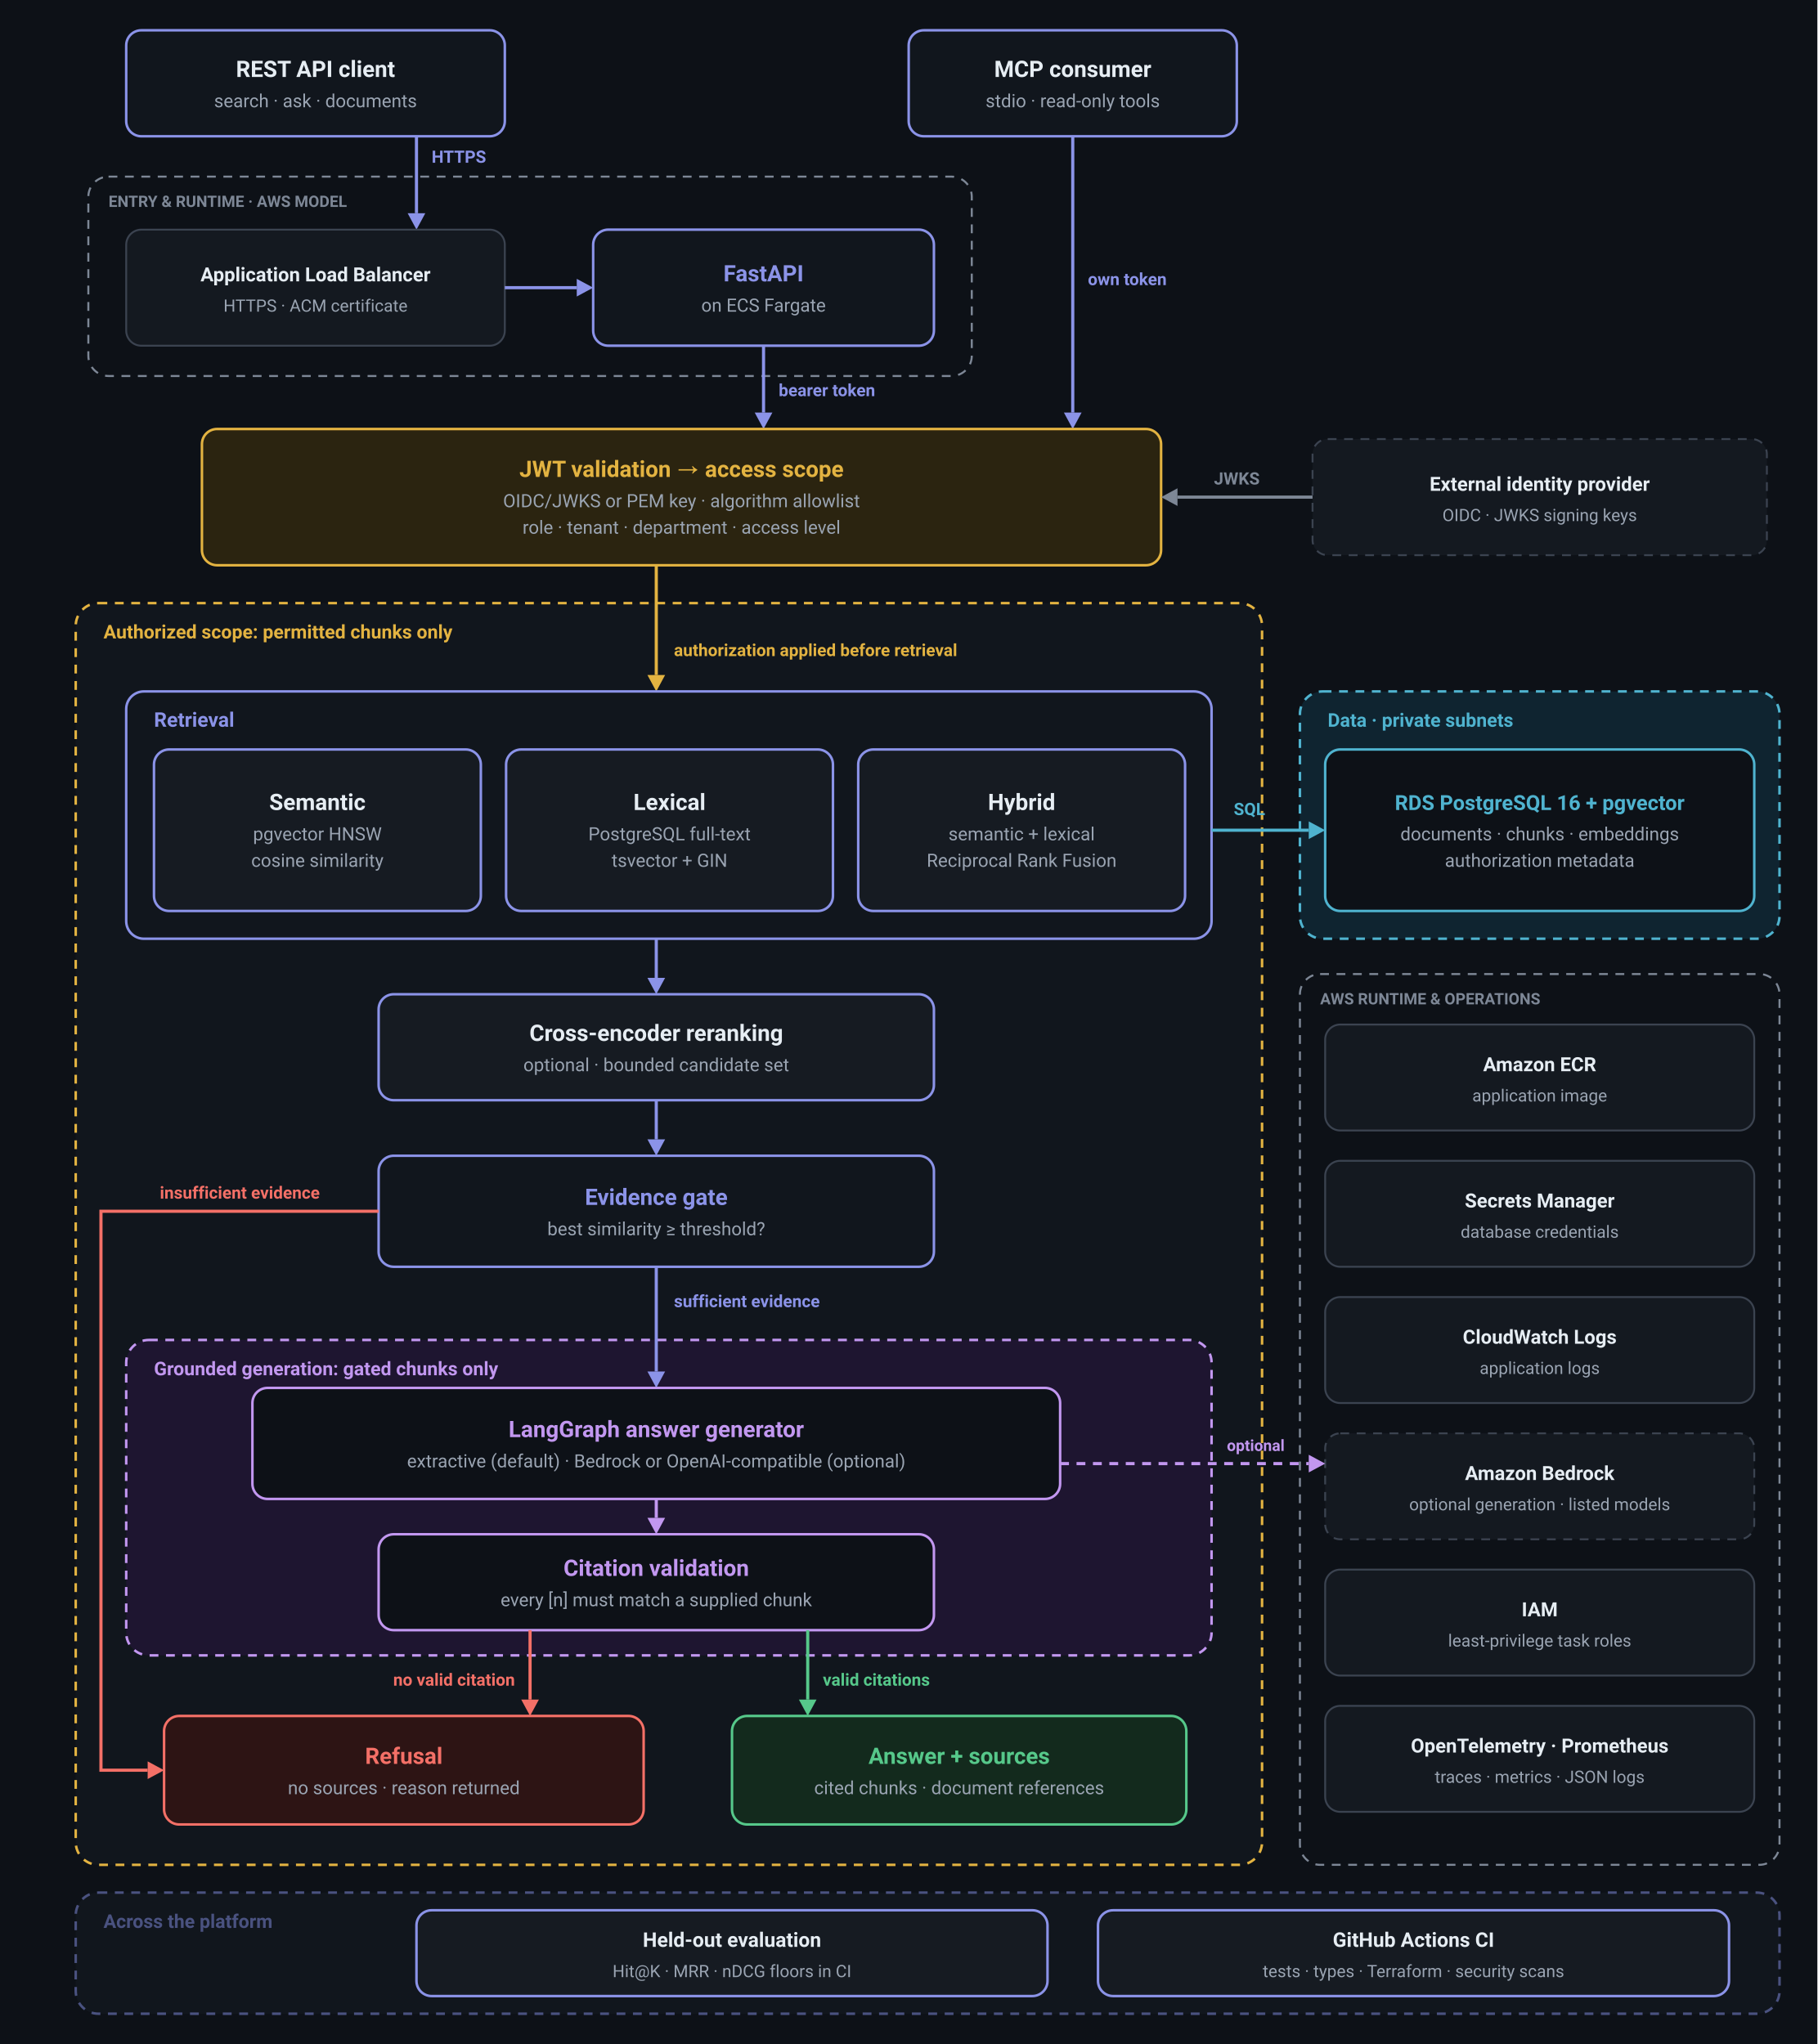
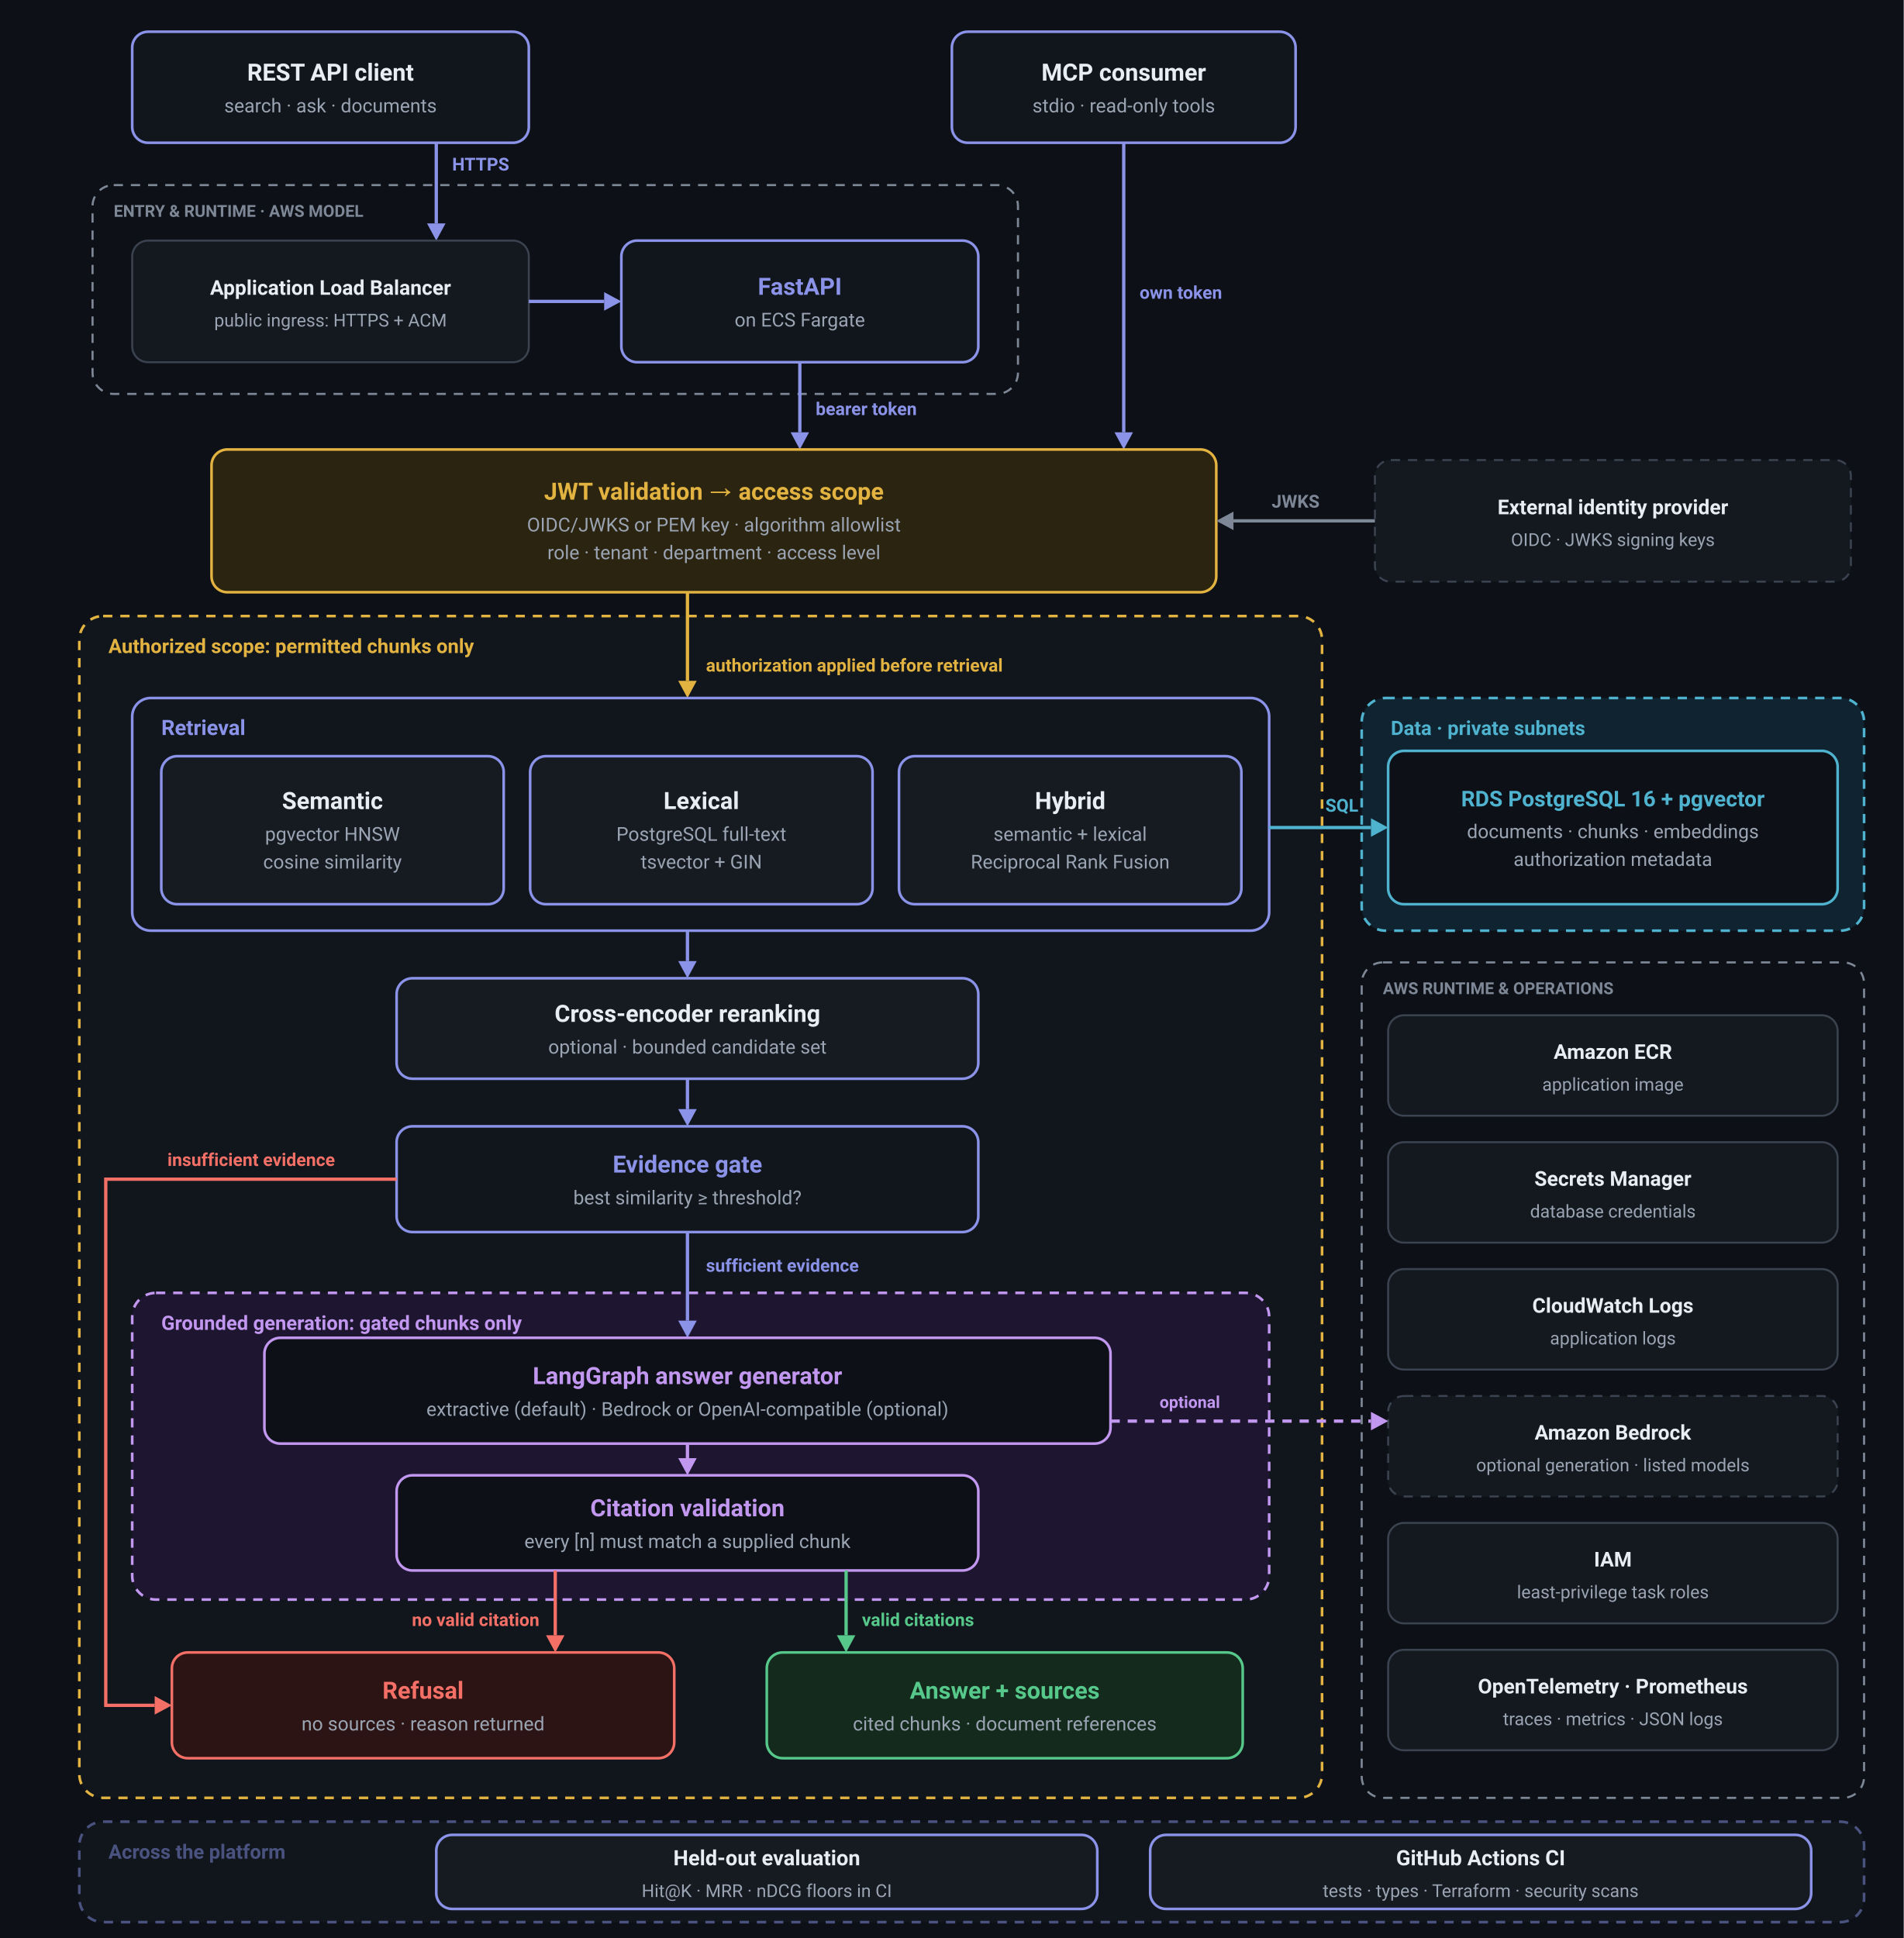
- <svg xmlns="http://www.w3.org/2000/svg" viewBox="0 0 1440 1620" width="1440" height="1620" role="img" aria-label="Policy RAG Platform end-to-end architecture. A REST API client reaches an Application Load Balancer over HTTPS with an ACM certificate, which forwards to the FastAPI service on ECS Fargate; an MCP consumer runs the MCP server locally over stdio with its own token. Both present a bearer token that is validated against an external identity provider's JWKS keys and turned into an access scope of role, tenant, department and access level. The scope is applied inside every retrieval query, before retrieval: semantic (pgvector HNSW), lexical (PostgreSQL full-text) or hybrid (Reciprocal Rank Fusion) search against RDS PostgreSQL 16 with pgvector in private subnets, then optional cross-encoder reranking and an evidence gate. A LangGraph answer generator (extractive by default, AWS Bedrock optional) and citation validation return an answer with sources or a refusal. A runtime and operations rail shows ECR, Secrets Manager, CloudWatch Logs, optional Bedrock, least-privilege IAM, and OpenTelemetry with Prometheus; held-out evaluation and CI run across the platform.">
+ <svg xmlns="http://www.w3.org/2000/svg" viewBox="0 0 1440 1466" width="1440" height="1466" role="img" aria-label="Policy RAG Platform end-to-end architecture. A REST API client reaches an Application Load Balancer, whose public ingress requires HTTPS with an ACM certificate, and which forwards to the FastAPI service on ECS Fargate; an MCP consumer runs the MCP server locally over stdio with its own token. Both present a bearer token that is validated against an external identity provider's JWKS keys and turned into an access scope of role, tenant, department and access level. The scope is applied inside every retrieval query, before retrieval: semantic (pgvector HNSW), lexical (PostgreSQL full-text) or hybrid (Reciprocal Rank Fusion) search against RDS PostgreSQL 16 with pgvector in private subnets, then optional cross-encoder reranking and an evidence gate. A LangGraph answer generator (extractive by default, AWS Bedrock optional) and citation validation return an answer with sources or a refusal. A runtime and operations rail shows ECR, Secrets Manager, CloudWatch Logs, optional Bedrock, least-privilege IAM, and OpenTelemetry with Prometheus; held-out evaluation and CI run across the platform.">
  <style>text{font-family:-apple-system,"Segoe UI",Roboto,Helvetica,Arial,sans-serif}</style>
-   <rect width="1440" height="1620" fill="#0d1117" />
+   <rect width="1440" height="1466" fill="#0d1117" />
  <rect x="70" y="140" width="700" height="158" rx="16" fill="none" stroke="#7d8796" stroke-width="1.6" stroke-dasharray="7 6" />
  <text x="86" y="164" font-size="12.5" font-weight="700" fill="#7d8796" text-anchor="start">ENTRY &amp; RUNTIME · AWS MODEL</text>
-   <rect x="60" y="478" width="940" height="1000" rx="18" fill="#11161d" stroke="#e3b341" stroke-width="2" stroke-dasharray="7 6" />
-   <text x="82" y="506" font-size="15" font-weight="700" fill="#e3b341" text-anchor="start">Authorized scope: permitted chunks only</text>
-   <rect x="1030" y="548" width="380" height="196" rx="18" fill="#0f2430" stroke="#4fb3cf" stroke-width="2" stroke-dasharray="7 6" />
-   <text x="1052" y="576" font-size="15" font-weight="700" fill="#4fb3cf" text-anchor="start">Data · private subnets</text>
-   <rect x="100" y="1062" width="860" height="250" rx="18" fill="#1e1530" stroke="#c297f0" stroke-width="2" stroke-dasharray="7 6" />
-   <text x="122" y="1090" font-size="15" font-weight="700" fill="#c297f0" text-anchor="start">Grounded generation: gated chunks only</text>
-   <rect x="1030" y="772" width="380" height="706" rx="16" fill="none" stroke="#7d8796" stroke-width="1.6" stroke-dasharray="7 6" />
-   <text x="1046" y="796" font-size="12.5" font-weight="700" fill="#7d8796" text-anchor="start">AWS RUNTIME &amp; OPERATIONS</text>
-   <rect x="60" y="1500" width="1350" height="96" rx="18" fill="#11161d" stroke="#4a5280" stroke-width="2" stroke-dasharray="7 6" />
-   <text x="82" y="1528" font-size="15" font-weight="700" fill="#4a5280" text-anchor="start">Across the platform</text>
+   <rect x="60" y="466" width="940" height="894" rx="18" fill="#11161d" stroke="#e3b341" stroke-width="2" stroke-dasharray="7 6" />
+   <text x="82" y="494" font-size="15" font-weight="700" fill="#e3b341" text-anchor="start">Authorized scope: permitted chunks only</text>
+   <rect x="1030" y="528" width="380" height="176" rx="18" fill="#0f2430" stroke="#4fb3cf" stroke-width="2" stroke-dasharray="7 6" />
+   <text x="1052" y="556" font-size="15" font-weight="700" fill="#4fb3cf" text-anchor="start">Data · private subnets</text>
+   <rect x="100" y="978" width="860" height="232" rx="18" fill="#1e1530" stroke="#c297f0" stroke-width="2" stroke-dasharray="7 6" />
+   <text x="122" y="1006" font-size="15" font-weight="700" fill="#c297f0" text-anchor="start">Grounded generation: gated chunks only</text>
+   <rect x="1030" y="728" width="380" height="632" rx="16" fill="none" stroke="#7d8796" stroke-width="1.6" stroke-dasharray="7 6" />
+   <text x="1046" y="752" font-size="12.5" font-weight="700" fill="#7d8796" text-anchor="start">AWS RUNTIME &amp; OPERATIONS</text>
+   <rect x="60" y="1378" width="1350" height="76" rx="18" fill="#11161d" stroke="#4a5280" stroke-width="2" stroke-dasharray="7 6" />
+   <text x="82" y="1406" font-size="15" font-weight="700" fill="#4a5280" text-anchor="start">Across the platform</text>
  <rect x="100" y="24" width="300" height="84" rx="12" fill="#11161d" stroke="#8b93e8" stroke-width="2" />
  <text x="250.0" y="61.0" font-size="18" font-weight="700" fill="#e6edf3" text-anchor="middle">REST API client</text>
  <text x="250.0" y="85.0" font-size="14.5" font-weight="400" fill="#9aa4b2" text-anchor="middle">search · ask · documents</text>
  <rect x="720" y="24" width="260" height="84" rx="12" fill="#11161d" stroke="#8b93e8" stroke-width="2" />
  <text x="850.0" y="61.0" font-size="18" font-weight="700" fill="#e6edf3" text-anchor="middle">MCP consumer</text>
  <text x="850.0" y="85.0" font-size="14.5" font-weight="400" fill="#9aa4b2" text-anchor="middle">stdio · read-only tools</text>
  <path d="M330.0,108.0 L330.0,169.0" fill="none" stroke="#8b93e8" stroke-width="2.5" />
  <path d="M330.0,182.0 L337.0,169.0 L323.0,169.0 z" fill="#8b93e8" />
  <text x="342" y="129" font-size="13.5" font-weight="600" fill="#8b93e8" text-anchor="start">HTTPS</text>
  <rect x="100" y="182" width="300" height="92" rx="12" fill="#141920" stroke="#3b4350" stroke-width="1.5" />
  <text x="250.0" y="223.0" font-size="15.5" font-weight="700" fill="#e6edf3" text-anchor="middle">Application Load Balancer</text>
-   <text x="250.0" y="247.0" font-size="13.5" font-weight="400" fill="#9aa4b2" text-anchor="middle">HTTPS · ACM certificate</text>
+   <text x="250.0" y="247.0" font-size="13.5" font-weight="400" fill="#9aa4b2" text-anchor="middle">public ingress: HTTPS + ACM</text>
  <rect x="470" y="182" width="270" height="92" rx="12" fill="#11161d" stroke="#8b93e8" stroke-width="2" />
  <text x="605.0" y="223.0" font-size="18" font-weight="700" fill="#8b93e8" text-anchor="middle">FastAPI</text>
  <text x="605.0" y="247.0" font-size="14.5" font-weight="400" fill="#9aa4b2" text-anchor="middle">on ECS Fargate</text>
  <path d="M400.0,228.0 L457.0,228.0" fill="none" stroke="#8b93e8" stroke-width="2.5" />
  <path d="M470.0,228.0 L457.0,221.0 L457.0,235.0 z" fill="#8b93e8" />
  <path d="M605.0,274.0 L605.0,327.0" fill="none" stroke="#8b93e8" stroke-width="2.5" />
  <path d="M605.0,340.0 L612.0,327.0 L598.0,327.0 z" fill="#8b93e8" />
  <text x="617" y="314" font-size="13.5" font-weight="600" fill="#8b93e8" text-anchor="start">bearer token</text>
  <path d="M850.0,108.0 L850.0,327.0" fill="none" stroke="#8b93e8" stroke-width="2.5" />
  <path d="M850.0,340.0 L857.0,327.0 L843.0,327.0 z" fill="#8b93e8" />
  <text x="862" y="226" font-size="13.5" font-weight="600" fill="#8b93e8" text-anchor="start">own token</text>
  <rect x="160" y="340" width="760" height="108" rx="12" fill="#2b2410" stroke="#e3b341" stroke-width="2" />
  <text x="540.0" y="378.0" font-size="18" font-weight="700" fill="#e3b341" text-anchor="middle">JWT validation → access scope</text>
  <text x="540.0" y="402.0" font-size="14.5" font-weight="400" fill="#9aa4b2" text-anchor="middle">OIDC/JWKS or PEM key · algorithm allowlist</text>
  <text x="540.0" y="423.0" font-size="14.5" font-weight="400" fill="#9aa4b2" text-anchor="middle">role · tenant · department · access level</text>
  <rect x="1040" y="348" width="360" height="92" rx="12" fill="#141920" stroke="#3b4350" stroke-width="1.5" stroke-dasharray="7 6" />
  <text x="1220.0" y="389.0" font-size="15.5" font-weight="700" fill="#e6edf3" text-anchor="middle">External identity provider</text>
  <text x="1220.0" y="413.0" font-size="13.5" font-weight="400" fill="#9aa4b2" text-anchor="middle">OIDC · JWKS signing keys</text>
  <path d="M1040.0,394.0 L933.0,394.0" fill="none" stroke="#7d8796" stroke-width="2.5" />
  <path d="M920.0,394.0 L933.0,401.0 L933.0,387.0 z" fill="#7d8796" />
  <text x="980" y="384" font-size="13.5" font-weight="600" fill="#7d8796" text-anchor="middle">JWKS</text>
-   <path d="M520.0,448.0 L520.0,535.0" fill="none" stroke="#e3b341" stroke-width="2.5" />
-   <path d="M520.0,548.0 L527.0,535.0 L513.0,535.0 z" fill="#e3b341" />
-   <text x="534" y="520" font-size="13.5" font-weight="600" fill="#e3b341" text-anchor="start">authorization applied before retrieval</text>
-   <rect x="100" y="548" width="860" height="196" rx="14" fill="#11161d" stroke="#8b93e8" stroke-width="2" />
-   <text x="122" y="576" font-size="16" font-weight="700" fill="#8b93e8" text-anchor="start">Retrieval</text>
-   <rect x="122" y="594" width="259" height="128" rx="12" fill="#161b22" stroke="#8b93e8" stroke-width="2" />
-   <text x="251.5" y="642.0" font-size="18" font-weight="700" fill="#e6edf3" text-anchor="middle">Semantic</text>
-   <text x="251.5" y="666.0" font-size="14.5" font-weight="400" fill="#9aa4b2" text-anchor="middle">pgvector HNSW</text>
-   <text x="251.5" y="687.0" font-size="14.5" font-weight="400" fill="#9aa4b2" text-anchor="middle">cosine similarity</text>
-   <rect x="401" y="594" width="259" height="128" rx="12" fill="#161b22" stroke="#8b93e8" stroke-width="2" />
-   <text x="530.5" y="642.0" font-size="18" font-weight="700" fill="#e6edf3" text-anchor="middle">Lexical</text>
-   <text x="530.5" y="666.0" font-size="14.5" font-weight="400" fill="#9aa4b2" text-anchor="middle">PostgreSQL full-text</text>
-   <text x="530.5" y="687.0" font-size="14.5" font-weight="400" fill="#9aa4b2" text-anchor="middle">tsvector + GIN</text>
-   <rect x="680" y="594" width="259" height="128" rx="12" fill="#161b22" stroke="#8b93e8" stroke-width="2" />
-   <text x="809.5" y="642.0" font-size="18" font-weight="700" fill="#e6edf3" text-anchor="middle">Hybrid</text>
-   <text x="809.5" y="666.0" font-size="14.5" font-weight="400" fill="#9aa4b2" text-anchor="middle">semantic + lexical</text>
-   <text x="809.5" y="687.0" font-size="14.5" font-weight="400" fill="#9aa4b2" text-anchor="middle">Reciprocal Rank Fusion</text>
-   <rect x="1050" y="594" width="340" height="128" rx="12" fill="#0d1117" stroke="#4fb3cf" stroke-width="2" />
-   <text x="1220.0" y="642.0" font-size="16.5" font-weight="700" fill="#4fb3cf" text-anchor="middle">RDS PostgreSQL 16 + pgvector</text>
-   <text x="1220.0" y="666.0" font-size="14.5" font-weight="400" fill="#9aa4b2" text-anchor="middle">documents · chunks · embeddings</text>
-   <text x="1220.0" y="687.0" font-size="14.5" font-weight="400" fill="#9aa4b2" text-anchor="middle">authorization metadata</text>
-   <path d="M960.0,658.0 L1037.0,658.0" fill="none" stroke="#4fb3cf" stroke-width="2.5" />
-   <path d="M1050.0,658.0 L1037.0,651.0 L1037.0,665.0 z" fill="#4fb3cf" />
-   <text x="990" y="646" font-size="13.5" font-weight="600" fill="#4fb3cf" text-anchor="middle">SQL</text>
-   <path d="M520.0,744.0 L520.0,775.0" fill="none" stroke="#8b93e8" stroke-width="2.5" />
-   <path d="M520.0,788.0 L527.0,775.0 L513.0,775.0 z" fill="#8b93e8" />
-   <rect x="300" y="788" width="440" height="84" rx="12" fill="#161b22" stroke="#8b93e8" stroke-width="2" />
-   <text x="520.0" y="825.0" font-size="18" font-weight="700" fill="#e6edf3" text-anchor="middle">Cross-encoder reranking</text>
-   <text x="520.0" y="849.0" font-size="14.5" font-weight="400" fill="#9aa4b2" text-anchor="middle">optional · bounded candidate set</text>
-   <path d="M520.0,872.0 L520.0,903.0" fill="none" stroke="#8b93e8" stroke-width="2.5" />
-   <path d="M520.0,916.0 L527.0,903.0 L513.0,903.0 z" fill="#8b93e8" />
-   <rect x="300" y="916" width="440" height="88" rx="12" fill="#11161d" stroke="#8b93e8" stroke-width="2" />
-   <text x="520.0" y="955.0" font-size="18" font-weight="700" fill="#8b93e8" text-anchor="middle">Evidence gate</text>
-   <text x="520.0" y="979.0" font-size="14.5" font-weight="400" fill="#9aa4b2" text-anchor="middle">best similarity ≥ threshold?</text>
-   <path d="M520.0,1004.0 L520.0,1087.0" fill="none" stroke="#8b93e8" stroke-width="2.5" />
-   <path d="M520.0,1100.0 L527.0,1087.0 L513.0,1087.0 z" fill="#8b93e8" />
-   <text x="534" y="1036" font-size="13.5" font-weight="600" fill="#8b93e8" text-anchor="start">sufficient evidence</text>
-   <rect x="200" y="1100" width="640" height="88" rx="12" fill="#0d1117" stroke="#c297f0" stroke-width="2" />
-   <text x="520.0" y="1139.0" font-size="18" font-weight="700" fill="#c297f0" text-anchor="middle">LangGraph answer generator</text>
-   <text x="520.0" y="1163.0" font-size="14.5" font-weight="400" fill="#9aa4b2" text-anchor="middle">extractive (default) · Bedrock or OpenAI-compatible (optional)</text>
-   <path d="M520.0,1188.0 L520.0,1203.0" fill="none" stroke="#c297f0" stroke-width="2.5" />
-   <path d="M520.0,1216.0 L527.0,1203.0 L513.0,1203.0 z" fill="#c297f0" />
-   <rect x="300" y="1216" width="440" height="76" rx="12" fill="#0d1117" stroke="#c297f0" stroke-width="2" />
-   <text x="520.0" y="1249.0" font-size="18" font-weight="700" fill="#c297f0" text-anchor="middle">Citation validation</text>
-   <text x="520.0" y="1273.0" font-size="14.5" font-weight="400" fill="#9aa4b2" text-anchor="middle">every [n] must match a supplied chunk</text>
-   <rect x="130" y="1360" width="380" height="86" rx="12" fill="#2d1414" stroke="#f47067" stroke-width="2" />
-   <text x="320.0" y="1398.0" font-size="18" font-weight="700" fill="#f47067" text-anchor="middle">Refusal</text>
-   <text x="320.0" y="1422.0" font-size="14.5" font-weight="400" fill="#9aa4b2" text-anchor="middle">no sources · reason returned</text>
-   <rect x="580" y="1360" width="360" height="86" rx="12" fill="#132a1d" stroke="#56c88a" stroke-width="2" />
-   <text x="760.0" y="1398.0" font-size="18" font-weight="700" fill="#56c88a" text-anchor="middle">Answer + sources</text>
-   <text x="760.0" y="1422.0" font-size="14.5" font-weight="400" fill="#9aa4b2" text-anchor="middle">cited chunks · document references</text>
-   <path d="M420.0,1292.0 L420.0,1347.0" fill="none" stroke="#f47067" stroke-width="2.5" />
-   <path d="M420.0,1360.0 L427.0,1347.0 L413.0,1347.0 z" fill="#f47067" />
-   <text x="408" y="1336" font-size="13.5" font-weight="600" fill="#f47067" text-anchor="end">no valid citation</text>
-   <path d="M640.0,1292.0 L640.0,1347.0" fill="none" stroke="#56c88a" stroke-width="2.5" />
-   <path d="M640.0,1360.0 L647.0,1347.0 L633.0,1347.0 z" fill="#56c88a" />
-   <text x="652" y="1336" font-size="13.5" font-weight="600" fill="#56c88a" text-anchor="start">valid citations</text>
-   <path d="M300.0,960.0 L80.0,960.0 L80.0,1403.0 L117.0,1403.0" fill="none" stroke="#f47067" stroke-width="2.5" />
-   <path d="M130.0,1403.0 L117.0,1396.0 L117.0,1410.0 z" fill="#f47067" />
-   <text x="190" y="950" font-size="13.5" font-weight="600" fill="#f47067" text-anchor="middle">insufficient evidence</text>
-   <rect x="1050" y="812" width="340" height="84" rx="12" fill="#141920" stroke="#3b4350" stroke-width="1.5" />
-   <text x="1220.0" y="849.0" font-size="15.5" font-weight="700" fill="#e6edf3" text-anchor="middle">Amazon ECR</text>
-   <text x="1220.0" y="873.0" font-size="13.5" font-weight="400" fill="#9aa4b2" text-anchor="middle">application image</text>
-   <rect x="1050" y="920" width="340" height="84" rx="12" fill="#141920" stroke="#3b4350" stroke-width="1.5" />
-   <text x="1220.0" y="957.0" font-size="15.5" font-weight="700" fill="#e6edf3" text-anchor="middle">Secrets Manager</text>
-   <text x="1220.0" y="981.0" font-size="13.5" font-weight="400" fill="#9aa4b2" text-anchor="middle">database credentials</text>
-   <rect x="1050" y="1028" width="340" height="84" rx="12" fill="#141920" stroke="#3b4350" stroke-width="1.5" />
-   <text x="1220.0" y="1065.0" font-size="15.5" font-weight="700" fill="#e6edf3" text-anchor="middle">CloudWatch Logs</text>
-   <text x="1220.0" y="1089.0" font-size="13.5" font-weight="400" fill="#9aa4b2" text-anchor="middle">application logs</text>
-   <rect x="1050" y="1136" width="340" height="84" rx="12" fill="#141920" stroke="#3b4350" stroke-width="1.5" stroke-dasharray="7 6" />
-   <text x="1220.0" y="1173.0" font-size="15.5" font-weight="700" fill="#e6edf3" text-anchor="middle">Amazon Bedrock</text>
-   <text x="1220.0" y="1197.0" font-size="13.5" font-weight="400" fill="#9aa4b2" text-anchor="middle">optional generation · listed models</text>
-   <rect x="1050" y="1244" width="340" height="84" rx="12" fill="#141920" stroke="#3b4350" stroke-width="1.5" />
-   <text x="1220.0" y="1281.0" font-size="15.5" font-weight="700" fill="#e6edf3" text-anchor="middle">IAM</text>
-   <text x="1220.0" y="1305.0" font-size="13.5" font-weight="400" fill="#9aa4b2" text-anchor="middle">least-privilege task roles</text>
-   <rect x="1050" y="1352" width="340" height="84" rx="12" fill="#141920" stroke="#3b4350" stroke-width="1.5" />
-   <text x="1220.0" y="1389.0" font-size="15.5" font-weight="700" fill="#e6edf3" text-anchor="middle">OpenTelemetry · Prometheus</text>
-   <text x="1220.0" y="1413.0" font-size="13.5" font-weight="400" fill="#9aa4b2" text-anchor="middle">traces · metrics · JSON logs</text>
-   <path d="M840.0,1160.0 L1037.0,1160.0" fill="none" stroke="#c297f0" stroke-width="2.5" stroke-dasharray="7 6" />
-   <path d="M1050.0,1160.0 L1037.0,1153.0 L1037.0,1167.0 z" fill="#c297f0" />
-   <text x="995" y="1150" font-size="12.5" font-weight="600" fill="#c297f0" text-anchor="middle">optional</text>
-   <rect x="330" y="1514" width="500" height="68" rx="12" fill="#161b22" stroke="#8b93e8" stroke-width="2" />
-   <text x="580.0" y="1543.0" font-size="16" font-weight="700" fill="#e6edf3" text-anchor="middle">Held-out evaluation</text>
-   <text x="580.0" y="1567.0" font-size="13.5" font-weight="400" fill="#9aa4b2" text-anchor="middle">Hit@K · MRR · nDCG floors in CI</text>
-   <rect x="870" y="1514" width="500" height="68" rx="12" fill="#161b22" stroke="#8b93e8" stroke-width="2" />
-   <text x="1120.0" y="1543.0" font-size="16" font-weight="700" fill="#e6edf3" text-anchor="middle">GitHub Actions CI</text>
-   <text x="1120.0" y="1567.0" font-size="13.5" font-weight="400" fill="#9aa4b2" text-anchor="middle">tests · types · Terraform · security scans</text>
+   <path d="M520.0,448.0 L520.0,515.0" fill="none" stroke="#e3b341" stroke-width="2.5" />
+   <path d="M520.0,528.0 L527.0,515.0 L513.0,515.0 z" fill="#e3b341" />
+   <text x="534" y="508" font-size="13.5" font-weight="600" fill="#e3b341" text-anchor="start">authorization applied before retrieval</text>
+   <rect x="100" y="528" width="860" height="176" rx="14" fill="#11161d" stroke="#8b93e8" stroke-width="2" />
+   <text x="122" y="556" font-size="16" font-weight="700" fill="#8b93e8" text-anchor="start">Retrieval</text>
+   <rect x="122" y="572" width="259" height="112" rx="12" fill="#161b22" stroke="#8b93e8" stroke-width="2" />
+   <text x="251.5" y="612.0" font-size="18" font-weight="700" fill="#e6edf3" text-anchor="middle">Semantic</text>
+   <text x="251.5" y="636.0" font-size="14.5" font-weight="400" fill="#9aa4b2" text-anchor="middle">pgvector HNSW</text>
+   <text x="251.5" y="657.0" font-size="14.5" font-weight="400" fill="#9aa4b2" text-anchor="middle">cosine similarity</text>
+   <rect x="401" y="572" width="259" height="112" rx="12" fill="#161b22" stroke="#8b93e8" stroke-width="2" />
+   <text x="530.5" y="612.0" font-size="18" font-weight="700" fill="#e6edf3" text-anchor="middle">Lexical</text>
+   <text x="530.5" y="636.0" font-size="14.5" font-weight="400" fill="#9aa4b2" text-anchor="middle">PostgreSQL full-text</text>
+   <text x="530.5" y="657.0" font-size="14.5" font-weight="400" fill="#9aa4b2" text-anchor="middle">tsvector + GIN</text>
+   <rect x="680" y="572" width="259" height="112" rx="12" fill="#161b22" stroke="#8b93e8" stroke-width="2" />
+   <text x="809.5" y="612.0" font-size="18" font-weight="700" fill="#e6edf3" text-anchor="middle">Hybrid</text>
+   <text x="809.5" y="636.0" font-size="14.5" font-weight="400" fill="#9aa4b2" text-anchor="middle">semantic + lexical</text>
+   <text x="809.5" y="657.0" font-size="14.5" font-weight="400" fill="#9aa4b2" text-anchor="middle">Reciprocal Rank Fusion</text>
+   <rect x="1050" y="568" width="340" height="116" rx="12" fill="#0d1117" stroke="#4fb3cf" stroke-width="2" />
+   <text x="1220.0" y="610.0" font-size="16.5" font-weight="700" fill="#4fb3cf" text-anchor="middle">RDS PostgreSQL 16 + pgvector</text>
+   <text x="1220.0" y="634.0" font-size="14.5" font-weight="400" fill="#9aa4b2" text-anchor="middle">documents · chunks · embeddings</text>
+   <text x="1220.0" y="655.0" font-size="14.5" font-weight="400" fill="#9aa4b2" text-anchor="middle">authorization metadata</text>
+   <path d="M960.0,626.0 L1037.0,626.0" fill="none" stroke="#4fb3cf" stroke-width="2.5" />
+   <path d="M1050.0,626.0 L1037.0,619.0 L1037.0,633.0 z" fill="#4fb3cf" />
+   <text x="1015" y="614" font-size="13.5" font-weight="600" fill="#4fb3cf" text-anchor="middle">SQL</text>
+   <path d="M520.0,704.0 L520.0,727.0" fill="none" stroke="#8b93e8" stroke-width="2.5" />
+   <path d="M520.0,740.0 L527.0,727.0 L513.0,727.0 z" fill="#8b93e8" />
+   <rect x="300" y="740" width="440" height="76" rx="12" fill="#161b22" stroke="#8b93e8" stroke-width="2" />
+   <text x="520.0" y="773.0" font-size="18" font-weight="700" fill="#e6edf3" text-anchor="middle">Cross-encoder reranking</text>
+   <text x="520.0" y="797.0" font-size="14.5" font-weight="400" fill="#9aa4b2" text-anchor="middle">optional · bounded candidate set</text>
+   <path d="M520.0,816.0 L520.0,839.0" fill="none" stroke="#8b93e8" stroke-width="2.5" />
+   <path d="M520.0,852.0 L527.0,839.0 L513.0,839.0 z" fill="#8b93e8" />
+   <rect x="300" y="852" width="440" height="80" rx="12" fill="#11161d" stroke="#8b93e8" stroke-width="2" />
+   <text x="520.0" y="887.0" font-size="18" font-weight="700" fill="#8b93e8" text-anchor="middle">Evidence gate</text>
+   <text x="520.0" y="911.0" font-size="14.5" font-weight="400" fill="#9aa4b2" text-anchor="middle">best similarity ≥ threshold?</text>
+   <path d="M520.0,932.0 L520.0,999.0" fill="none" stroke="#8b93e8" stroke-width="2.5" />
+   <path d="M520.0,1012.0 L527.0,999.0 L513.0,999.0 z" fill="#8b93e8" />
+   <text x="534" y="962" font-size="13.5" font-weight="600" fill="#8b93e8" text-anchor="start">sufficient evidence</text>
+   <rect x="200" y="1012" width="640" height="80" rx="12" fill="#0d1117" stroke="#c297f0" stroke-width="2" />
+   <text x="520.0" y="1047.0" font-size="18" font-weight="700" fill="#c297f0" text-anchor="middle">LangGraph answer generator</text>
+   <text x="520.0" y="1071.0" font-size="14.5" font-weight="400" fill="#9aa4b2" text-anchor="middle">extractive (default) · Bedrock or OpenAI-compatible (optional)</text>
+   <path d="M520.0,1092.0 L520.0,1103.0" fill="none" stroke="#c297f0" stroke-width="2.5" />
+   <path d="M520.0,1116.0 L527.0,1103.0 L513.0,1103.0 z" fill="#c297f0" />
+   <rect x="300" y="1116" width="440" height="72" rx="12" fill="#0d1117" stroke="#c297f0" stroke-width="2" />
+   <text x="520.0" y="1147.0" font-size="18" font-weight="700" fill="#c297f0" text-anchor="middle">Citation validation</text>
+   <text x="520.0" y="1171.0" font-size="14.5" font-weight="400" fill="#9aa4b2" text-anchor="middle">every [n] must match a supplied chunk</text>
+   <rect x="130" y="1250" width="380" height="80" rx="12" fill="#2d1414" stroke="#f47067" stroke-width="2" />
+   <text x="320.0" y="1285.0" font-size="18" font-weight="700" fill="#f47067" text-anchor="middle">Refusal</text>
+   <text x="320.0" y="1309.0" font-size="14.5" font-weight="400" fill="#9aa4b2" text-anchor="middle">no sources · reason returned</text>
+   <rect x="580" y="1250" width="360" height="80" rx="12" fill="#132a1d" stroke="#56c88a" stroke-width="2" />
+   <text x="760.0" y="1285.0" font-size="18" font-weight="700" fill="#56c88a" text-anchor="middle">Answer + sources</text>
+   <text x="760.0" y="1309.0" font-size="14.5" font-weight="400" fill="#9aa4b2" text-anchor="middle">cited chunks · document references</text>
+   <path d="M420.0,1188.0 L420.0,1237.0" fill="none" stroke="#f47067" stroke-width="2.5" />
+   <path d="M420.0,1250.0 L427.0,1237.0 L413.0,1237.0 z" fill="#f47067" />
+   <text x="408" y="1230" font-size="13.5" font-weight="600" fill="#f47067" text-anchor="end">no valid citation</text>
+   <path d="M640.0,1188.0 L640.0,1237.0" fill="none" stroke="#56c88a" stroke-width="2.5" />
+   <path d="M640.0,1250.0 L647.0,1237.0 L633.0,1237.0 z" fill="#56c88a" />
+   <text x="652" y="1230" font-size="13.5" font-weight="600" fill="#56c88a" text-anchor="start">valid citations</text>
+   <path d="M300.0,892.0 L80.0,892.0 L80.0,1290.0 L117.0,1290.0" fill="none" stroke="#f47067" stroke-width="2.5" />
+   <path d="M130.0,1290.0 L117.0,1283.0 L117.0,1297.0 z" fill="#f47067" />
+   <text x="190" y="882" font-size="13.5" font-weight="600" fill="#f47067" text-anchor="middle">insufficient evidence</text>
+   <rect x="1050" y="768" width="340" height="76" rx="12" fill="#141920" stroke="#3b4350" stroke-width="1.5" />
+   <text x="1220.0" y="801.0" font-size="15.5" font-weight="700" fill="#e6edf3" text-anchor="middle">Amazon ECR</text>
+   <text x="1220.0" y="825.0" font-size="13.5" font-weight="400" fill="#9aa4b2" text-anchor="middle">application image</text>
+   <rect x="1050" y="864" width="340" height="76" rx="12" fill="#141920" stroke="#3b4350" stroke-width="1.5" />
+   <text x="1220.0" y="897.0" font-size="15.5" font-weight="700" fill="#e6edf3" text-anchor="middle">Secrets Manager</text>
+   <text x="1220.0" y="921.0" font-size="13.5" font-weight="400" fill="#9aa4b2" text-anchor="middle">database credentials</text>
+   <rect x="1050" y="960" width="340" height="76" rx="12" fill="#141920" stroke="#3b4350" stroke-width="1.5" />
+   <text x="1220.0" y="993.0" font-size="15.5" font-weight="700" fill="#e6edf3" text-anchor="middle">CloudWatch Logs</text>
+   <text x="1220.0" y="1017.0" font-size="13.5" font-weight="400" fill="#9aa4b2" text-anchor="middle">application logs</text>
+   <rect x="1050" y="1056" width="340" height="76" rx="12" fill="#141920" stroke="#3b4350" stroke-width="1.5" stroke-dasharray="7 6" />
+   <text x="1220.0" y="1089.0" font-size="15.5" font-weight="700" fill="#e6edf3" text-anchor="middle">Amazon Bedrock</text>
+   <text x="1220.0" y="1113.0" font-size="13.5" font-weight="400" fill="#9aa4b2" text-anchor="middle">optional generation · listed models</text>
+   <rect x="1050" y="1152" width="340" height="76" rx="12" fill="#141920" stroke="#3b4350" stroke-width="1.5" />
+   <text x="1220.0" y="1185.0" font-size="15.5" font-weight="700" fill="#e6edf3" text-anchor="middle">IAM</text>
+   <text x="1220.0" y="1209.0" font-size="13.5" font-weight="400" fill="#9aa4b2" text-anchor="middle">least-privilege task roles</text>
+   <rect x="1050" y="1248" width="340" height="76" rx="12" fill="#141920" stroke="#3b4350" stroke-width="1.5" />
+   <text x="1220.0" y="1281.0" font-size="15.5" font-weight="700" fill="#e6edf3" text-anchor="middle">OpenTelemetry · Prometheus</text>
+   <text x="1220.0" y="1305.0" font-size="13.5" font-weight="400" fill="#9aa4b2" text-anchor="middle">traces · metrics · JSON logs</text>
+   <path d="M840.0,1075.0 L1037.0,1075.0" fill="none" stroke="#c297f0" stroke-width="2.5" stroke-dasharray="7 6" />
+   <path d="M1050.0,1075.0 L1037.0,1068.0 L1037.0,1082.0 z" fill="#c297f0" />
+   <text x="900" y="1065" font-size="12.5" font-weight="600" fill="#c297f0" text-anchor="middle">optional</text>
+   <rect x="330" y="1388" width="500" height="56" rx="12" fill="#161b22" stroke="#8b93e8" stroke-width="2" />
+   <text x="580.0" y="1411.0" font-size="16" font-weight="700" fill="#e6edf3" text-anchor="middle">Held-out evaluation</text>
+   <text x="580.0" y="1435.0" font-size="13.5" font-weight="400" fill="#9aa4b2" text-anchor="middle">Hit@K · MRR · nDCG floors in CI</text>
+   <rect x="870" y="1388" width="500" height="56" rx="12" fill="#161b22" stroke="#8b93e8" stroke-width="2" />
+   <text x="1120.0" y="1411.0" font-size="16" font-weight="700" fill="#e6edf3" text-anchor="middle">GitHub Actions CI</text>
+   <text x="1120.0" y="1435.0" font-size="13.5" font-weight="400" fill="#9aa4b2" text-anchor="middle">tests · types · Terraform · security scans</text>
</svg>
